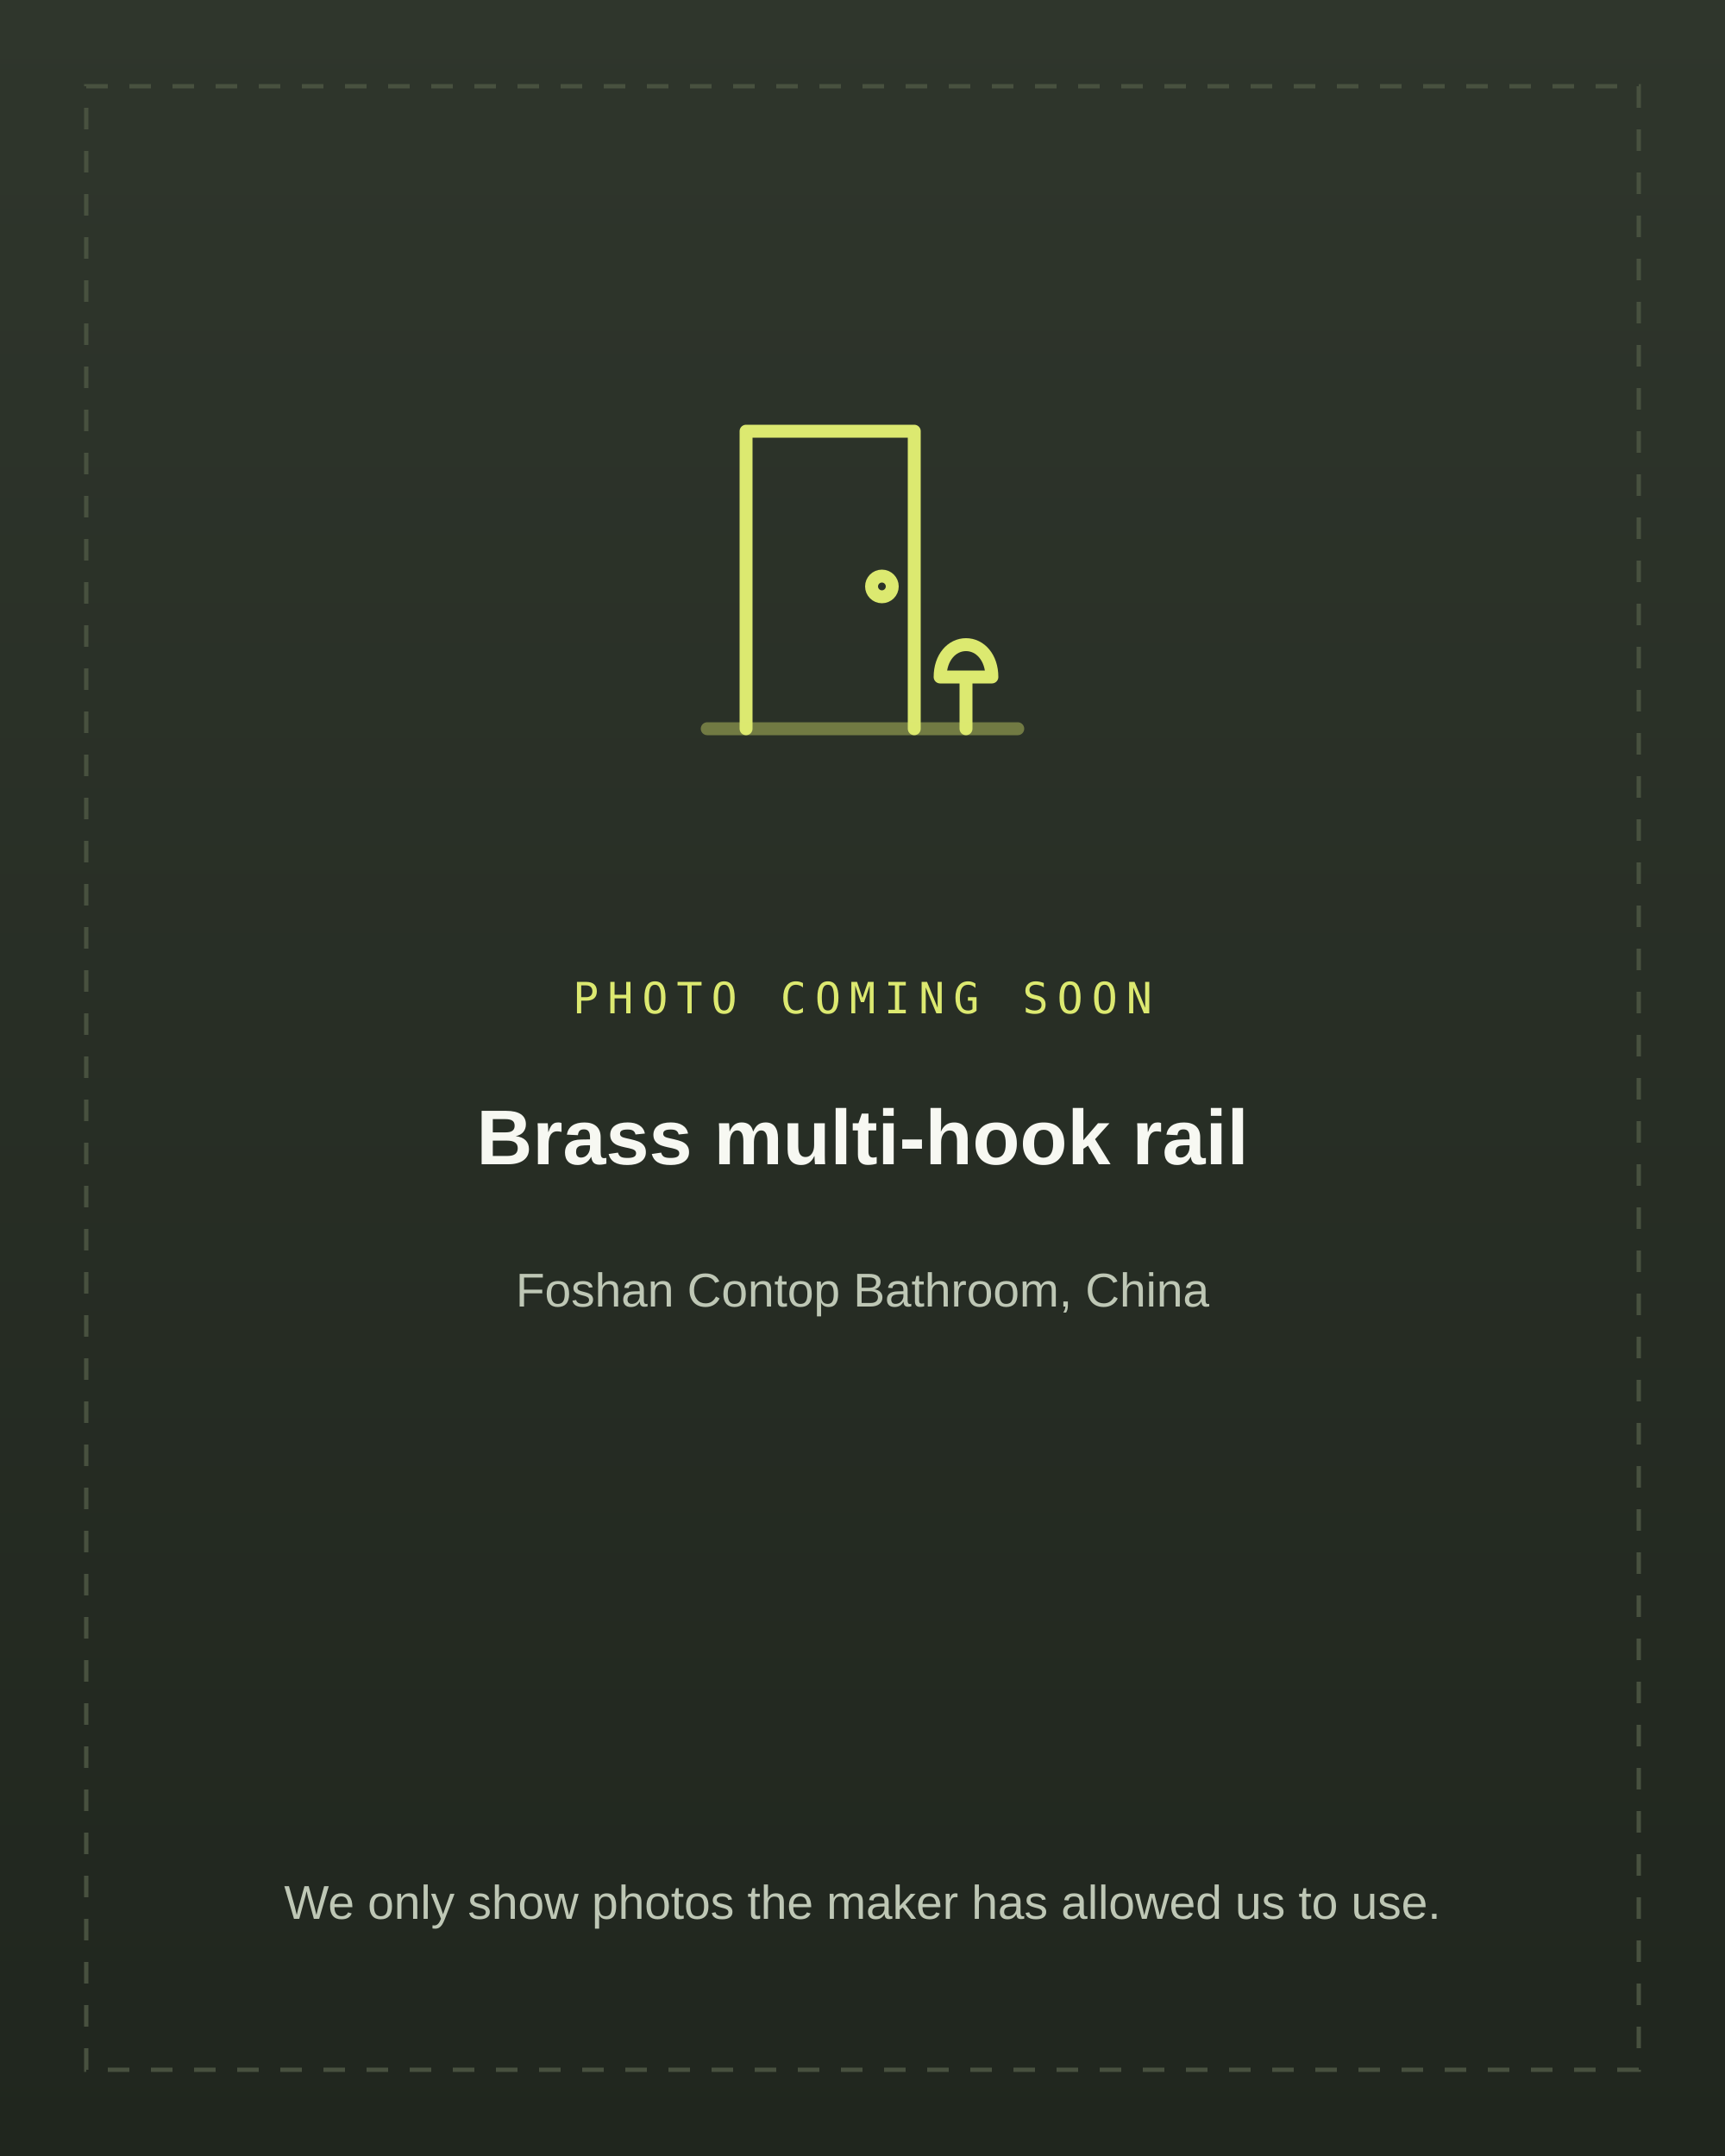
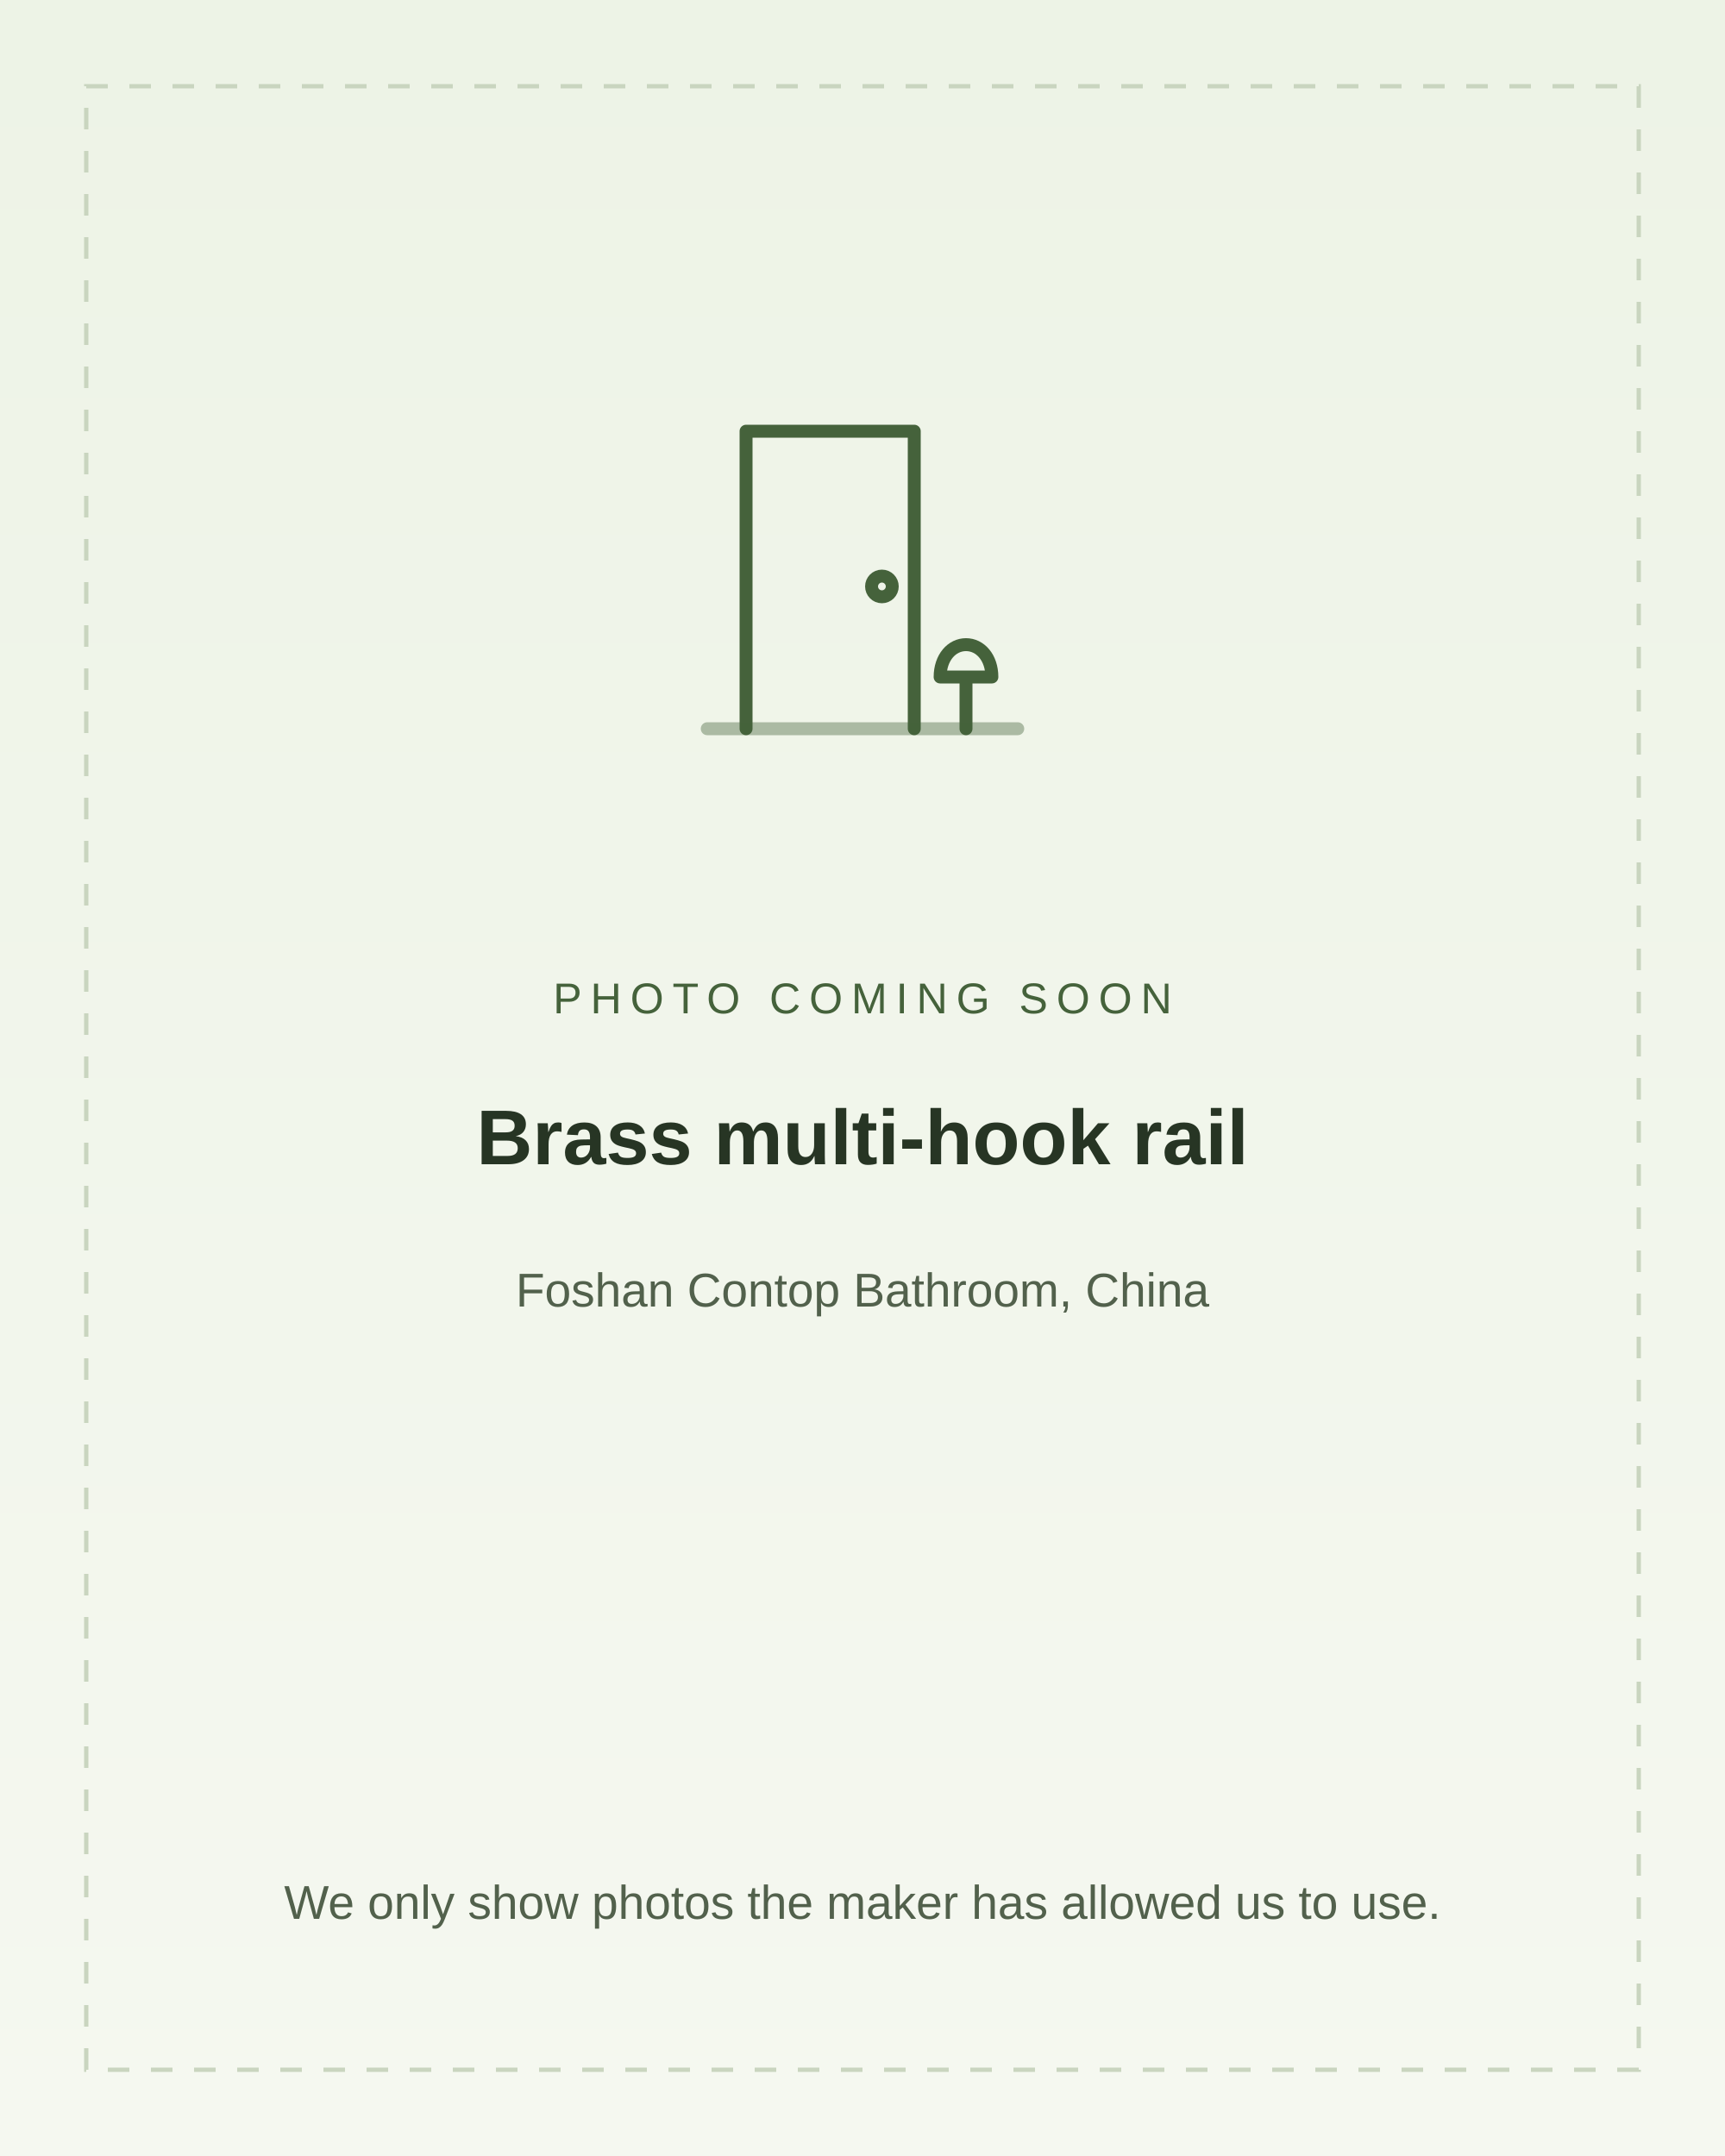
<svg xmlns="http://www.w3.org/2000/svg" viewBox="0 0 800 1000" width="800" height="1000">
  <defs>
    <linearGradient id="bg" x1="0" y1="0" x2="0" y2="1">
-       <stop offset="0" stop-color="#2f362c" />
-       <stop offset="1" stop-color="#20261e" />
+       <stop offset="0" stop-color="#edf3e6" />
+       <stop offset="1" stop-color="#f5f8f0" />
    </linearGradient>
  </defs>
  <rect width="800" height="1000" fill="url(#bg)" />
-   <rect x="40" y="40" width="720" height="920" fill="none" stroke="#48513f" stroke-width="2" stroke-dasharray="10 10" />
-   <g color="#dce970" transform="translate(304 170) scale(3)">
+   <rect x="40" y="40" width="720" height="920" fill="none" stroke="#c9d5bf" stroke-width="2" stroke-dasharray="10 10" />
+   <g color="#45623b" transform="translate(304 170) scale(3)">
    <g fill="none" stroke="currentColor" stroke-width="2" stroke-linecap="round" stroke-linejoin="round">
      <path d="M14 56V10h26v46" />
      <circle cx="35" cy="34" r="1.6" />
      <path d="M48 56v-8M44 48h8c0-3-1.8-5-4-5s-4 2-4 5z" />
      <path d="M8 56h48" stroke-opacity=".4" />
    </g>
  </g>
-   <text x="400" y="470" text-anchor="middle" fill="#dce970" font-family="DM Mono, Consolas, monospace" font-size="20" letter-spacing="4">PHOTO COMING SOON</text>
-   <text x="400" y="540" text-anchor="middle" fill="#f7f8f2" font-family="Manrope, Arial, sans-serif" font-size="36" font-weight="700">Brass multi-hook rail</text>
-   <text x="400" y="606" text-anchor="middle" fill="#bec7b5" font-family="Manrope, Arial, sans-serif" font-size="22">Foshan Contop Bathroom, China</text>
-   <text x="400" y="890" text-anchor="middle" fill="#bec7b5" font-family="Manrope, Arial, sans-serif" font-size="22">We only show photos the maker has allowed us to use.</text>
+   <text x="400" y="470" text-anchor="middle" fill="#45623b" font-family="Work Sans, Arial, sans-serif" font-size="20" letter-spacing="4">PHOTO COMING SOON</text>
+   <text x="400" y="540" text-anchor="middle" fill="#273524" font-family="Work Sans, Arial, sans-serif" font-size="36" font-weight="700">Brass multi-hook rail</text>
+   <text x="400" y="606" text-anchor="middle" fill="#52614c" font-family="Work Sans, Arial, sans-serif" font-size="22">Foshan Contop Bathroom, China</text>
+   <text x="400" y="890" text-anchor="middle" fill="#52614c" font-family="Work Sans, Arial, sans-serif" font-size="22">We only show photos the maker has allowed us to use.</text>
</svg>
